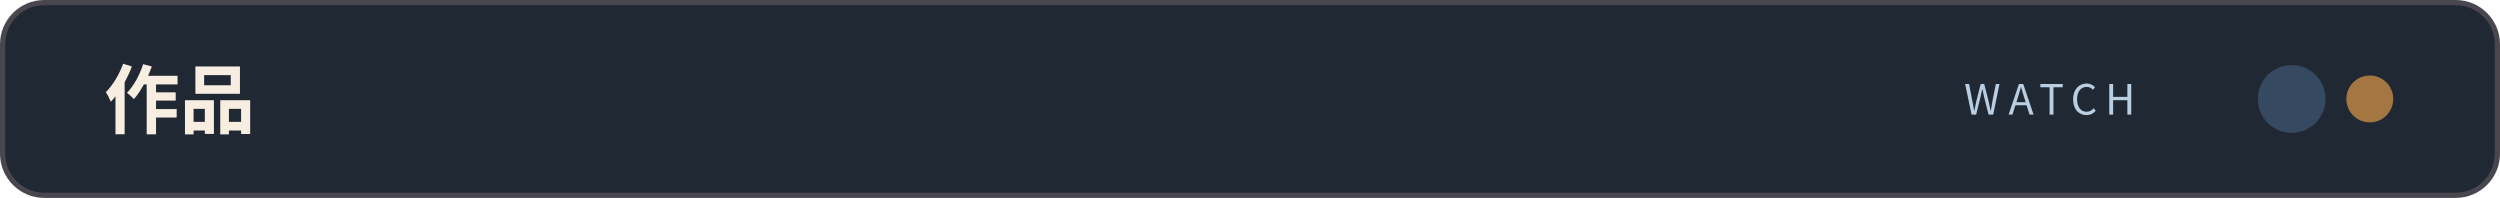
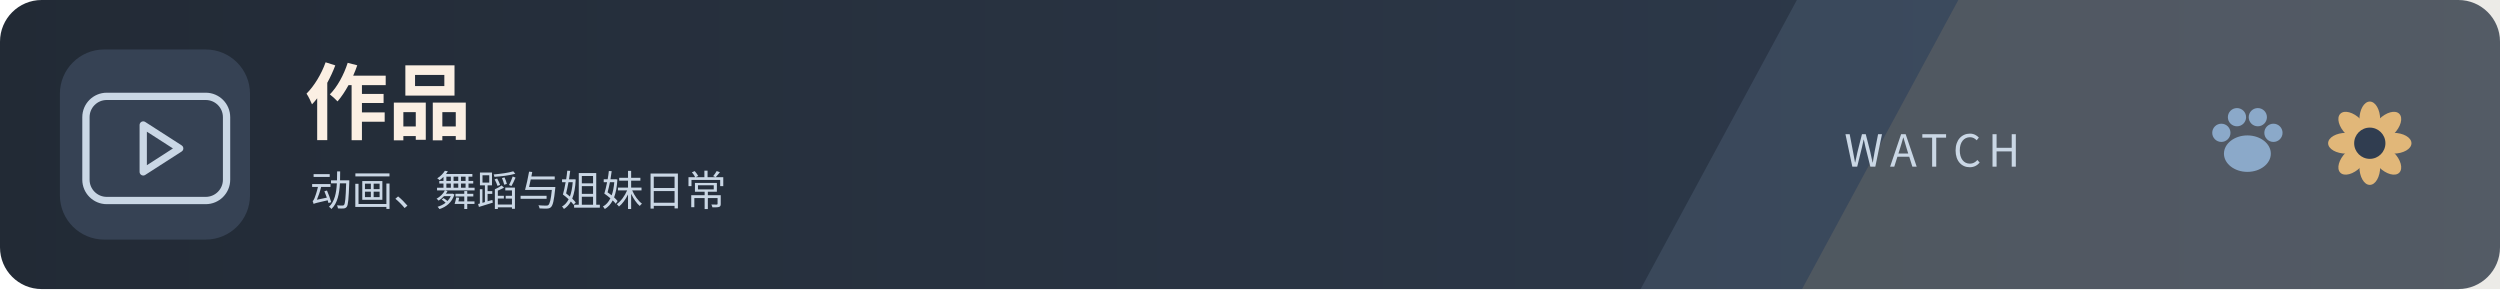
- <svg xmlns="http://www.w3.org/2000/svg" viewBox="0 0 960 76" width="960" height="76" role="img">
-   <rect x="1" y="1" width="958" height="74" rx="16" fill="#202833" stroke="#4a4650" stroke-width="2" />
-   <circle cx="880" cy="38" r="13" fill="#354a61" />
-   <circle cx="910" cy="38" r="9" fill="#a47742" />
+ <svg xmlns="http://www.w3.org/2000/svg" viewBox="0 0 960 111" width="960" height="111" role="img">
+   <defs>
+     <linearGradient id="wash">
+       <stop stop-color="#222a35" />
+       <stop offset="1" stop-color="#303d50" />
+     </linearGradient>
+   </defs>
  <g font-family="system-ui, 'Microsoft YaHei', 'PingFang SC', 'Noto Sans CJK SC', sans-serif">
-     <text x="820" y="44" text-anchor="end" fill="#b9cee2" font-size="16" letter-spacing="3">WATCH</text>
-     <text x="40" y="49" text-anchor="start" fill="#f7ede0" font-size="29" font-weight="700">作品</text>
+     <rect width="960" height="111" rx="16" fill="url(#wash)" />
+     <path d="M690 0h270v111H630z" fill="#8ba9c9" opacity=".15" />
+     <path d="M752 0h208v111H692z" fill="#e1b779" opacity=".13" />
+     <rect x="23" y="19" width="73" height="73" rx="17" fill="#364254" />
+     <g transform="translate(29 29)" fill="none" stroke="#cad7e5" stroke-width="2.8" stroke-linecap="round" stroke-linejoin="round">
+       <rect x="4" y="8" width="54" height="40" rx="8" />
+       <path d="m26 19 14 9-14 9z" />
+     </g>
+     <text x="117" y="51" font-size="32" font-weight="720" fill="#fbefe3">作品</text>
+     <text x="119" y="79" font-size="16" fill="#cad7e5">动画、舞蹈与姐妹日常</text>
+     <text x="742" y="64" font-size="17" letter-spacing="2.6" text-anchor="middle" fill="#cad7e5">WATCH</text>
+     <g transform="translate(863 51)" fill="#8ba9c9">
+       <ellipse cy="8" rx="9" ry="7" />
+       <circle cx="-10" cy="0" r="3.5" />
+       <circle cx="-4" cy="-6" r="3.5" />
+       <circle cx="4" cy="-6" r="3.5" />
+       <circle cx="10" cy="0" r="3.5" />
+     </g>
+     <g transform="translate(910 55)" fill="#e1b779">
+       <ellipse cy="-9" rx="4" ry="7" transform="rotate(0)" />
+       <ellipse cy="-9" rx="4" ry="7" transform="rotate(45)" />
+       <ellipse cy="-9" rx="4" ry="7" transform="rotate(90)" />
+       <ellipse cy="-9" rx="4" ry="7" transform="rotate(135)" />
+       <ellipse cy="-9" rx="4" ry="7" transform="rotate(180)" />
+       <ellipse cy="-9" rx="4" ry="7" transform="rotate(225)" />
+       <ellipse cy="-9" rx="4" ry="7" transform="rotate(270)" />
+       <ellipse cy="-9" rx="4" ry="7" transform="rotate(315)" />
+       <circle r="6" fill="#303d50" />
+     </g>
  </g>
</svg>
